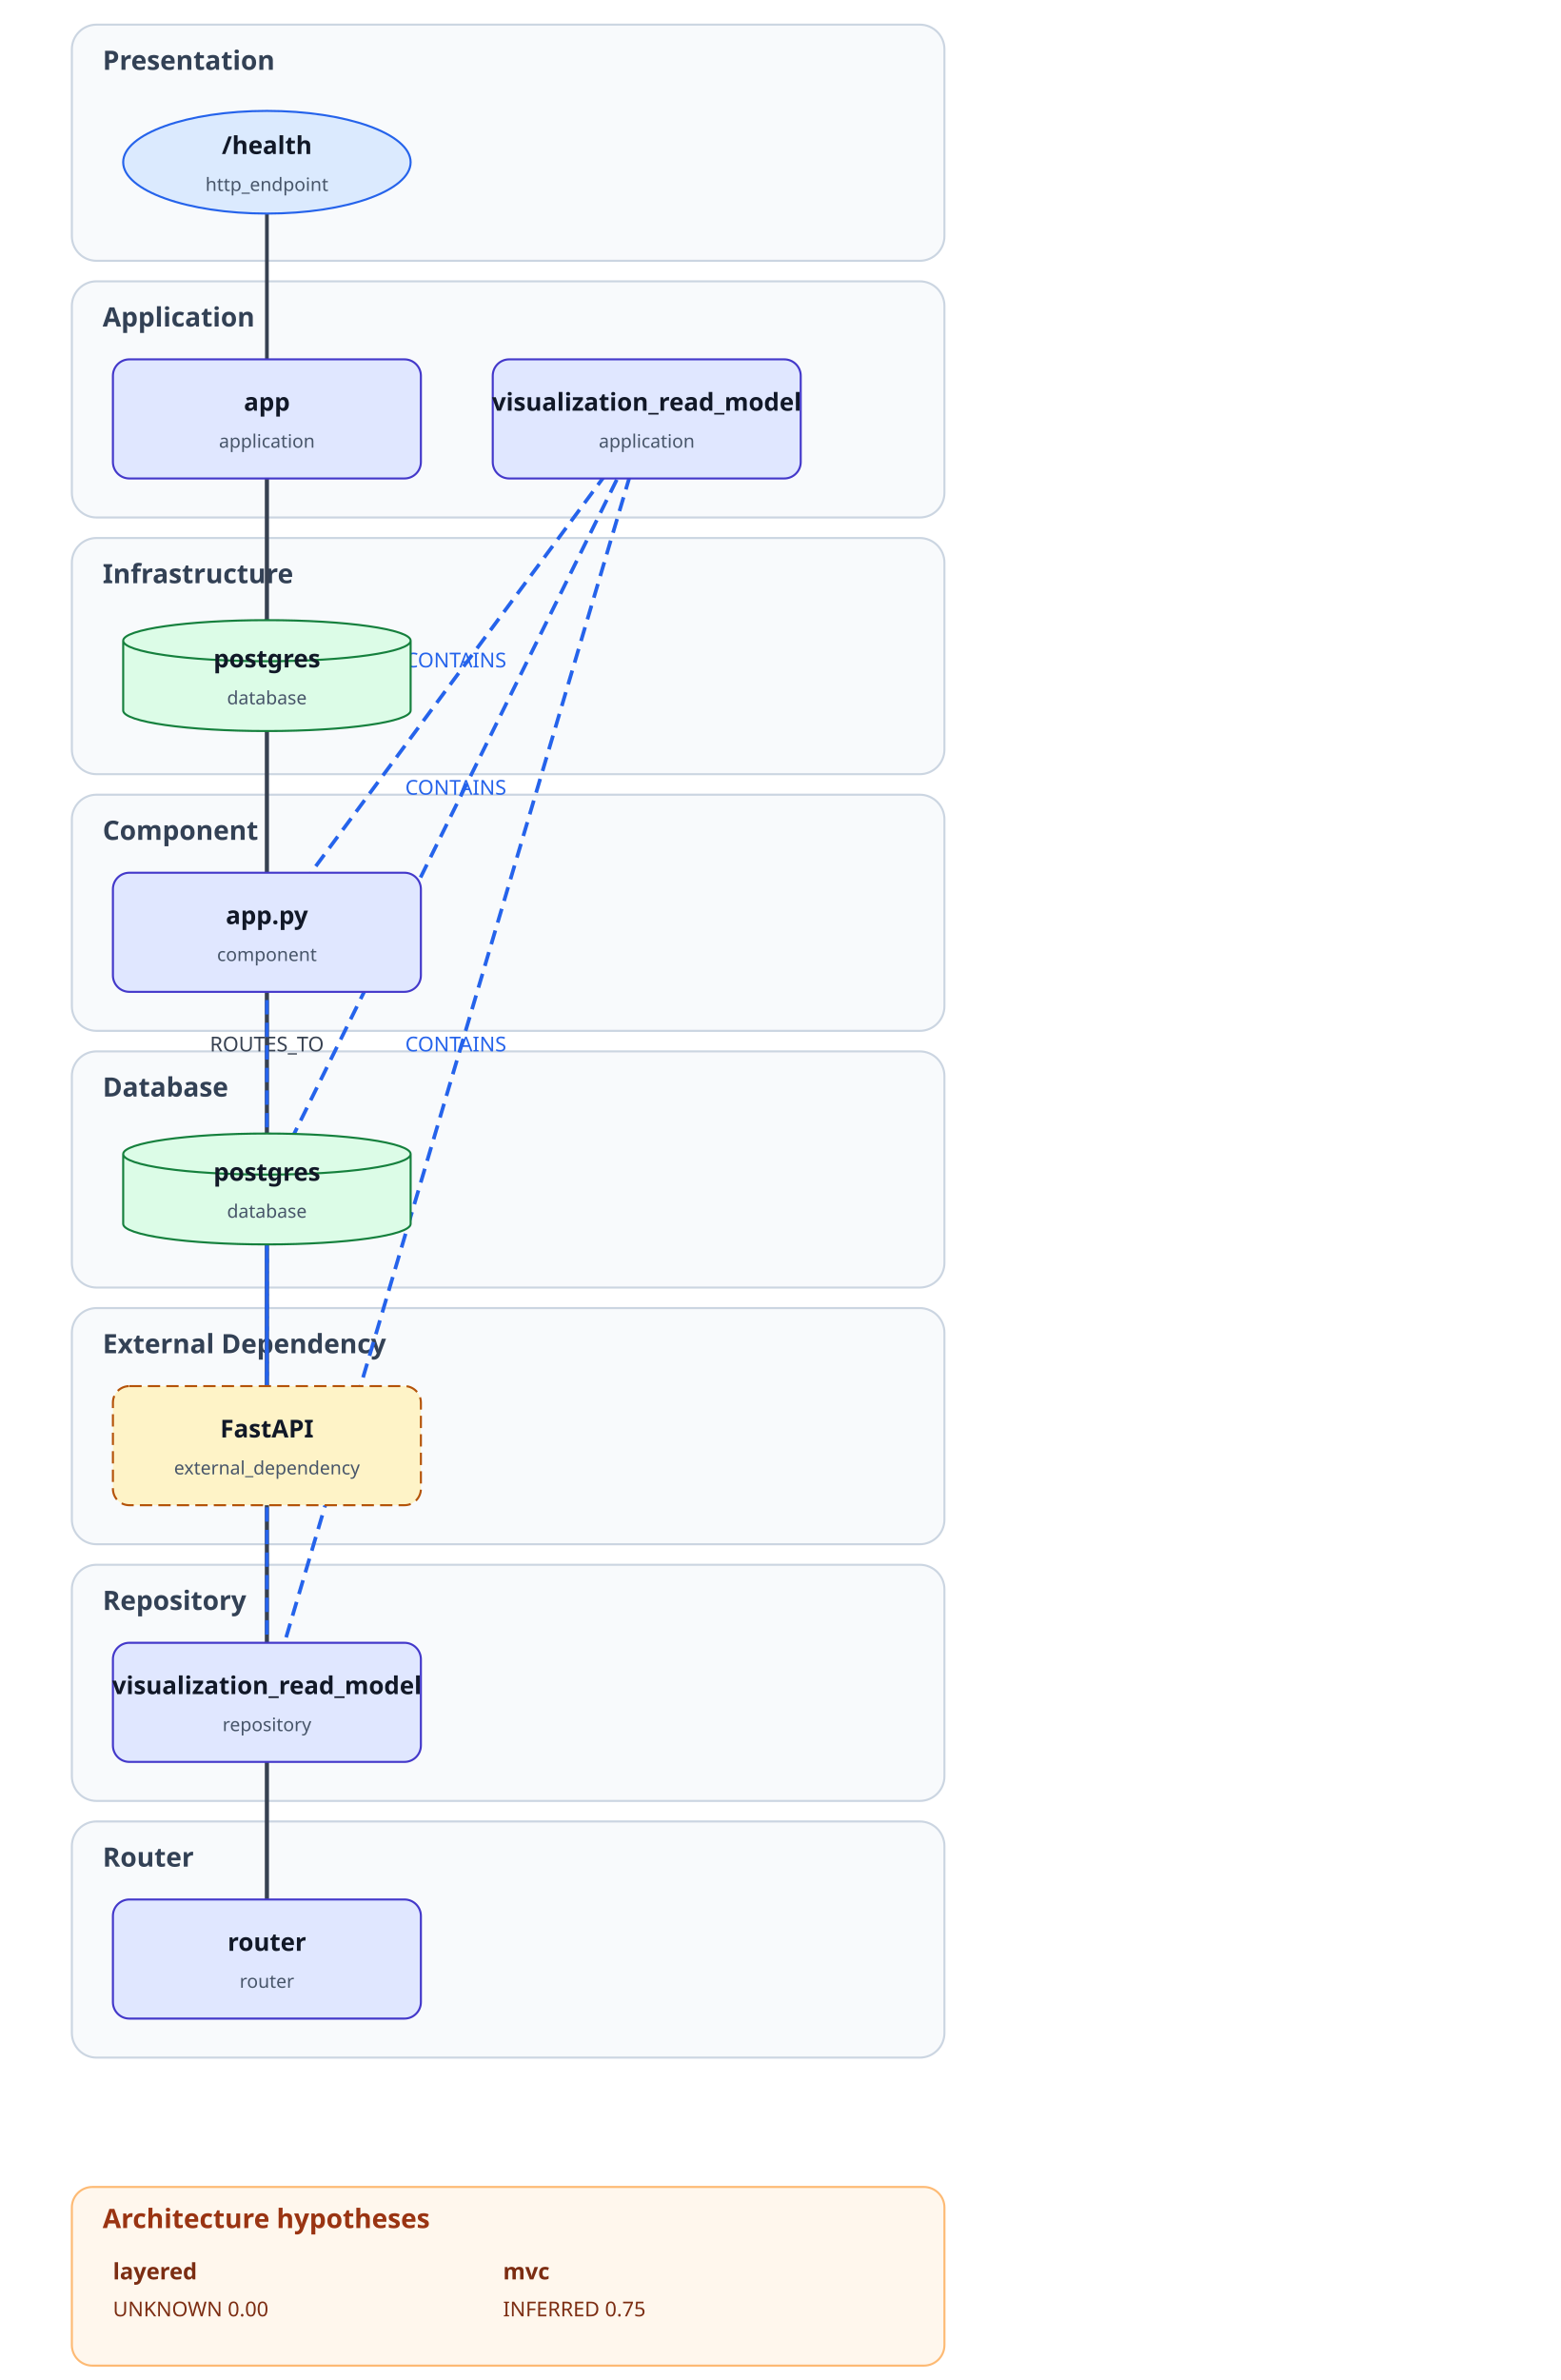
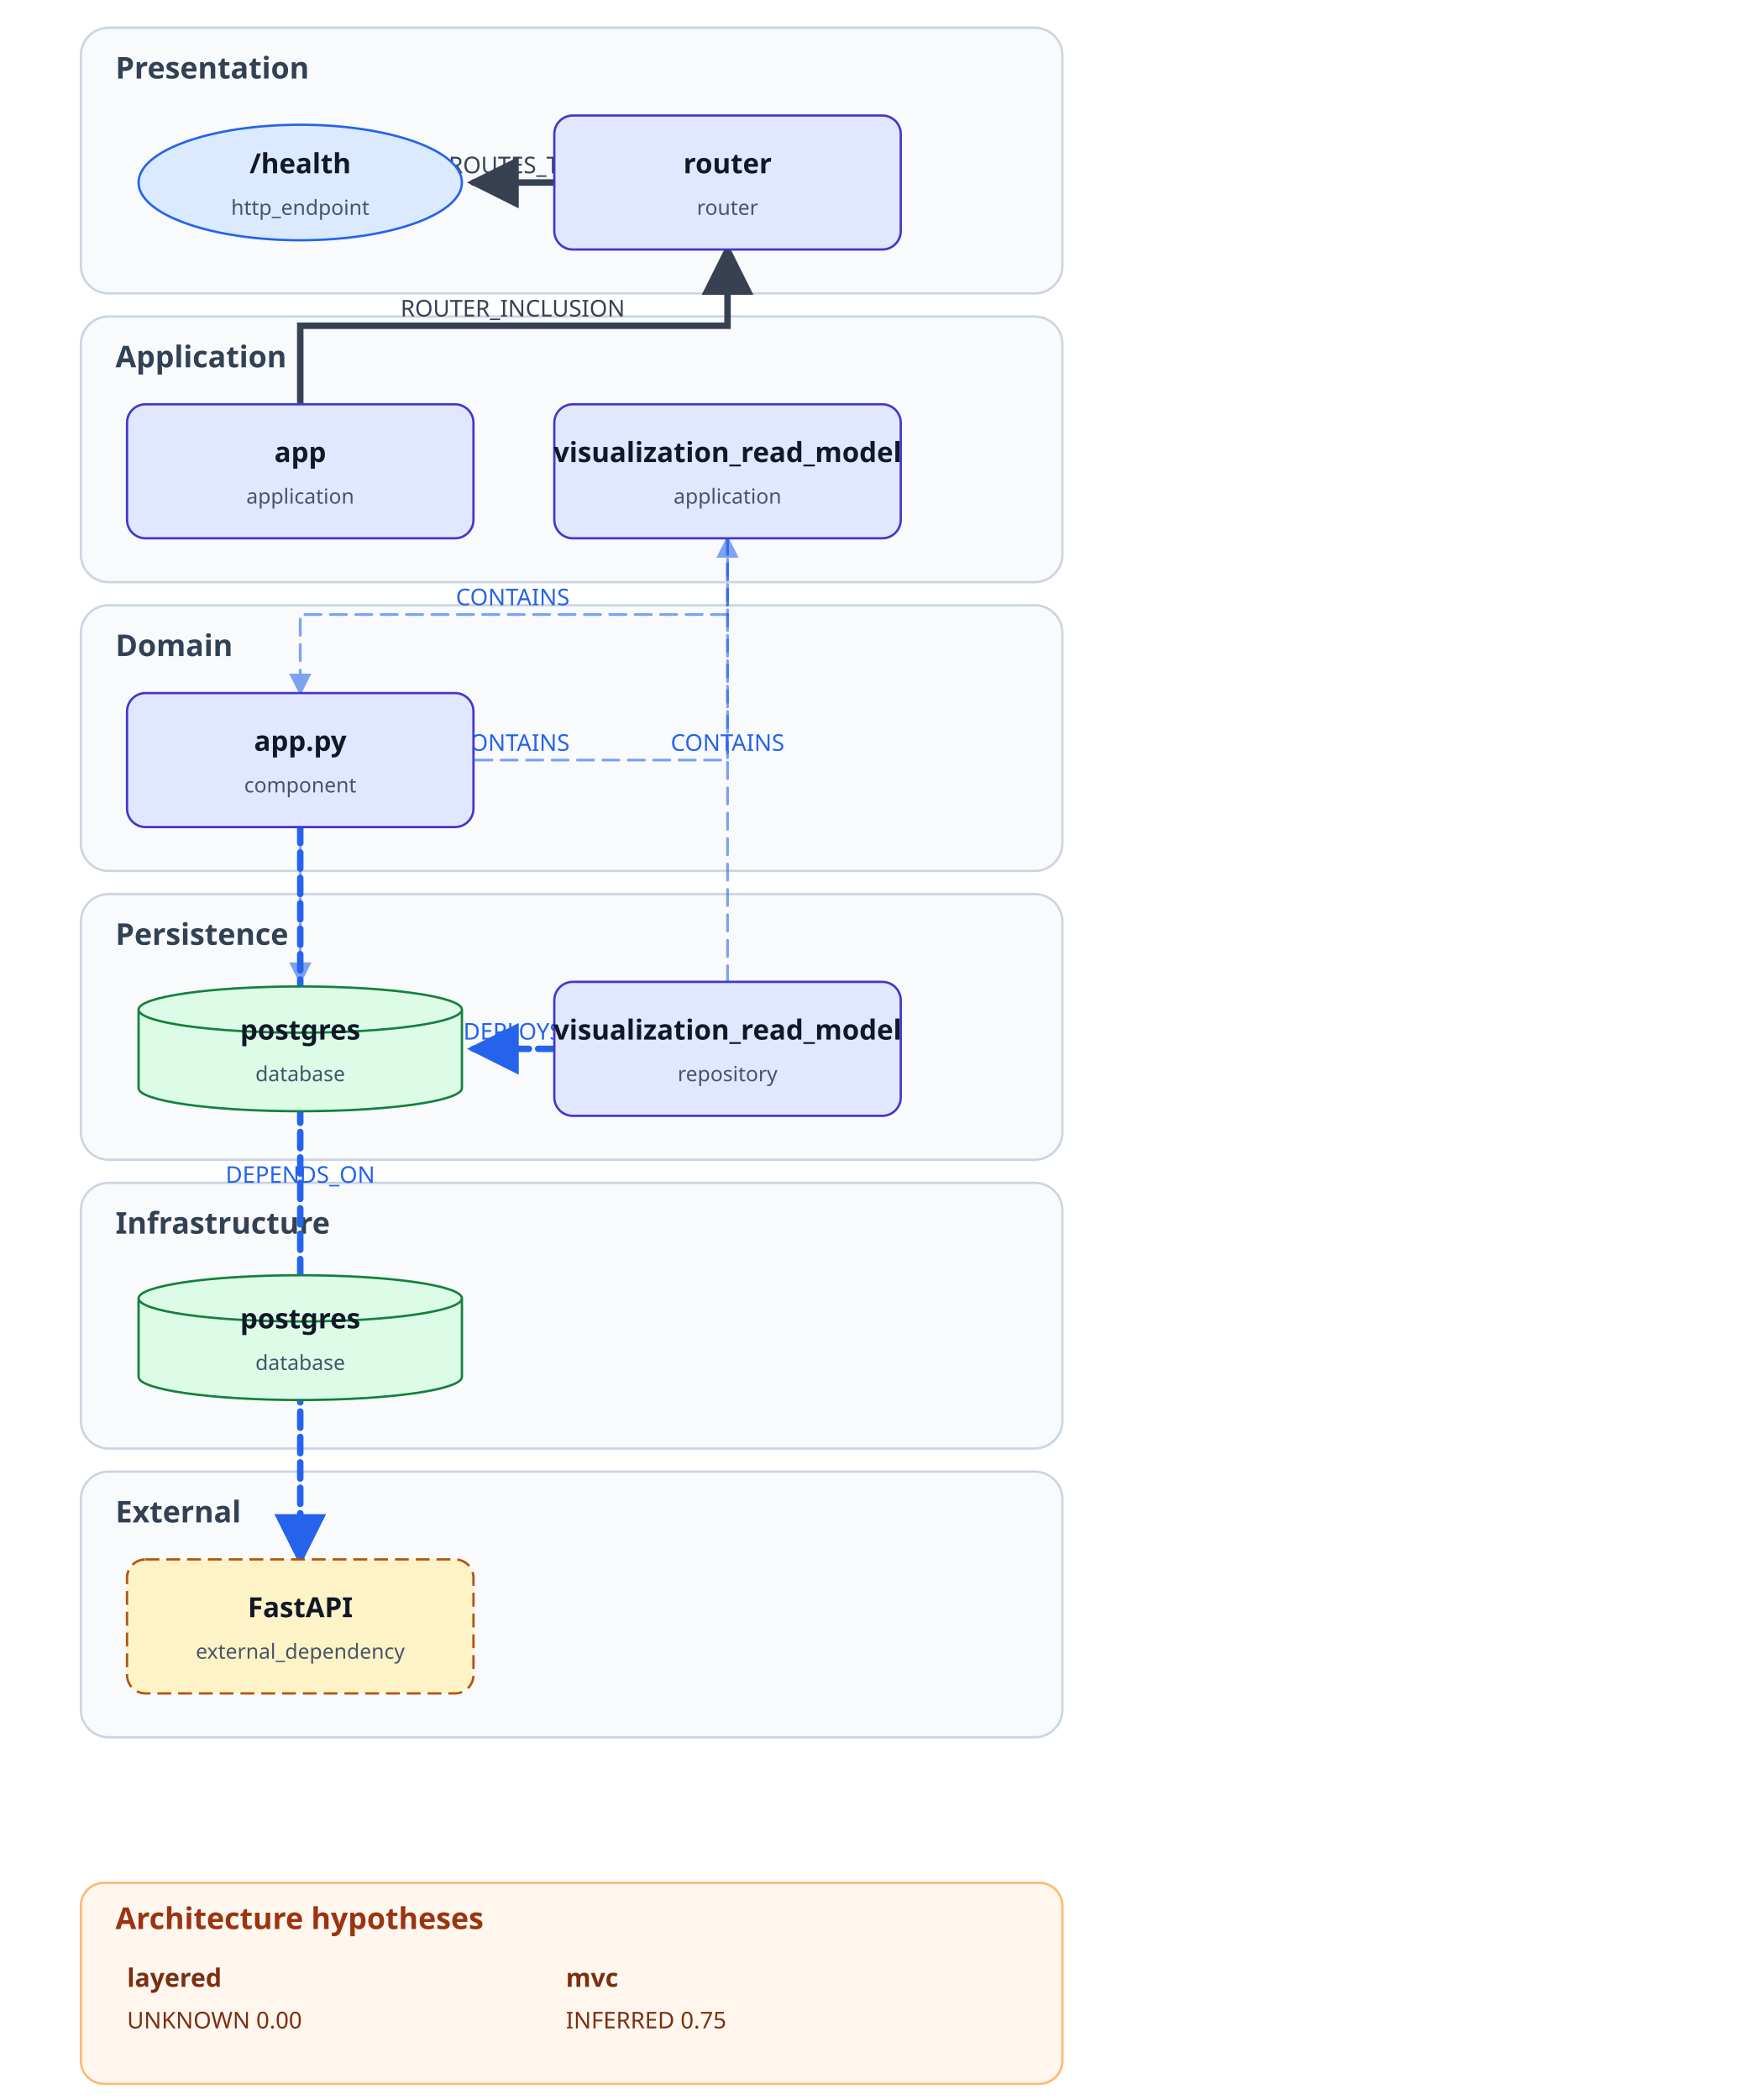
- <svg xmlns="http://www.w3.org/2000/svg" viewBox="0 0 760 1159" width="760" height="1159" role="img" aria-labelledby="title description">
+ <svg xmlns="http://www.w3.org/2000/svg" viewBox="0 0 760 909" width="760" height="909" role="img" aria-labelledby="title description">
  <defs>
    <marker id="arrow-observed" markerWidth="8" markerHeight="8" refX="7" refY="4" orient="auto" markerUnits="strokeWidth">
      <path d="M0,0 L8,4 L0,8 z" fill="#374151" />
    </marker>
    <marker id="arrow-inferred" markerWidth="8" markerHeight="8" refX="7" refY="4" orient="auto" markerUnits="strokeWidth">
      <path d="M0,0 L8,4 L0,8 z" fill="#2563eb" />
    </marker>
  </defs>
+   <style>.inspectable:hover{filter:brightness(0.94)}.edge-structural{stroke-linecap:round}.edge-architectural{stroke-linecap:round}</style>
  <g id="layout-bands" aria-label="semantic groups">
    <g id="group-presentation" data-layout-group="presentation">
      <rect x="35" y="12" width="425" height="115" rx="12" fill="#f8fafc" stroke="#cbd5e1" />
      <text x="50" y="34" font-family="sans-serif" font-size="13" font-weight="bold" fill="#334155">Presentation</text>
    </g>
    <g id="group-application" data-layout-group="application">
      <rect x="35" y="137" width="425" height="115" rx="12" fill="#f8fafc" stroke="#cbd5e1" />
      <text x="50" y="159" font-family="sans-serif" font-size="13" font-weight="bold" fill="#334155">Application</text>
    </g>
+     <g id="group-domain" data-layout-group="domain">
+       <rect x="35" y="262" width="425" height="115" rx="12" fill="#f8fafc" stroke="#cbd5e1" />
+       <text x="50" y="284" font-family="sans-serif" font-size="13" font-weight="bold" fill="#334155">Domain</text>
+     </g>
+     <g id="group-persistence" data-layout-group="persistence">
+       <rect x="35" y="387" width="425" height="115" rx="12" fill="#f8fafc" stroke="#cbd5e1" />
+       <text x="50" y="409" font-family="sans-serif" font-size="13" font-weight="bold" fill="#334155">Persistence</text>
+     </g>
    <g id="group-infrastructure" data-layout-group="infrastructure">
-       <rect x="35" y="262" width="425" height="115" rx="12" fill="#f8fafc" stroke="#cbd5e1" />
-       <text x="50" y="284" font-family="sans-serif" font-size="13" font-weight="bold" fill="#334155">Infrastructure</text>
+       <rect x="35" y="512" width="425" height="115" rx="12" fill="#f8fafc" stroke="#cbd5e1" />
+       <text x="50" y="534" font-family="sans-serif" font-size="13" font-weight="bold" fill="#334155">Infrastructure</text>
    </g>
-     <g id="group-component" data-layout-group="component">
-       <rect x="35" y="387" width="425" height="115" rx="12" fill="#f8fafc" stroke="#cbd5e1" />
-       <text x="50" y="409" font-family="sans-serif" font-size="13" font-weight="bold" fill="#334155">Component</text>
-     </g>
-     <g id="group-database" data-layout-group="database">
-       <rect x="35" y="512" width="425" height="115" rx="12" fill="#f8fafc" stroke="#cbd5e1" />
-       <text x="50" y="534" font-family="sans-serif" font-size="13" font-weight="bold" fill="#334155">Database</text>
-     </g>
-     <g id="group-external_dependency" data-layout-group="external_dependency">
+     <g id="group-external" data-layout-group="external">
      <rect x="35" y="637" width="425" height="115" rx="12" fill="#f8fafc" stroke="#cbd5e1" />
-       <text x="50" y="659" font-family="sans-serif" font-size="13" font-weight="bold" fill="#334155">External Dependency</text>
-     </g>
-     <g id="group-repository" data-layout-group="repository">
-       <rect x="35" y="762" width="425" height="115" rx="12" fill="#f8fafc" stroke="#cbd5e1" />
-       <text x="50" y="784" font-family="sans-serif" font-size="13" font-weight="bold" fill="#334155">Repository</text>
-     </g>
-     <g id="group-router" data-layout-group="router">
-       <rect x="35" y="887" width="425" height="115" rx="12" fill="#f8fafc" stroke="#cbd5e1" />
-       <text x="50" y="909" font-family="sans-serif" font-size="13" font-weight="bold" fill="#334155">Router</text>
+       <text x="50" y="659" font-family="sans-serif" font-size="13" font-weight="bold" fill="#334155">External</text>
    </g>
  </g>
-   <g id="edge-x-200c8453847e1f6a" data-read-model-id="200c8453847e1f6a" data-origin-ref="framework_fact:ROUTER_INCLUSION:app:router" data-evidence-refs="evidence:c226b23e54b4e760" data-status="observed" data-confidence="1.0">
-     <line x1="130" y1="204" x2="130" y2="954" stroke="#374151" stroke-width="1.8" marker-end="url(#arrow-observed)" />
-     <text x="130" y="575" font-family="sans-serif" font-size="10" fill="#374151" text-anchor="middle">ROUTER_INCLUSION</text>
+   <g id="edge-x-200c8453847e1f6a" data-read-model-id="200c8453847e1f6a" class="inspectable edge-architectural" data-source="4ef1f74bfd4c4fae" data-target="caa9ec5228fad8e7" data-kind="ROUTER_INCLUSION" data-relation-class="architectural" data-related-node-ids="4ef1f74bfd4c4fae,caa9ec5228fad8e7" data-hypothesis-associations="" data-origin-ref="framework_fact:ROUTER_INCLUSION:app:router" data-evidence-refs="evidence:c226b23e54b4e760" data-status="observed" data-confidence="1.0">
+     <path d="M130 175 L130 141 L315 141 L315 108" fill="none" stroke="#374151" stroke-width="2.8" opacity="1" marker-end="url(#arrow-observed)" />
+     <text x="222" y="137" font-family="sans-serif" font-size="10" fill="#374151" text-anchor="middle">ROUTER_INCLUSION</text>
  </g>
-   <g id="edge-x-3d97cdcf4c39daeb" data-read-model-id="3d97cdcf4c39daeb" data-origin-ref="architectural_edge:arch-edge:579b01ec9fb260df" data-evidence-refs="evidence:5aa71777559df75a" data-status="inferred" data-confidence="0.97">
-     <line x1="315" y1="204" x2="130" y2="454" stroke="#2563eb" stroke-width="1.8" stroke-dasharray="7 4" marker-end="url(#arrow-inferred)" />
+   <g id="edge-x-3d97cdcf4c39daeb" data-read-model-id="3d97cdcf4c39daeb" class="inspectable edge-structural" data-source="application:visualization_read_model" data-target="component:app.py" data-kind="CONTAINS" data-relation-class="structural" data-related-node-ids="application:visualization_read_model,component:app.py" data-hypothesis-associations="" data-origin-ref="architectural_edge:arch-edge:579b01ec9fb260df" data-evidence-refs="evidence:5aa71777559df75a" data-status="inferred" data-confidence="0.97">
+     <path d="M315 233 L315 266 L130 266 L130 300" fill="none" stroke="#2563eb" stroke-width="1.2" opacity="0.58" stroke-dasharray="7 4" marker-end="url(#arrow-inferred)" />
+     <text x="222" y="262" font-family="sans-serif" font-size="10" fill="#2563eb" text-anchor="middle">CONTAINS</text>
+   </g>
+   <g id="edge-x-070069c110eecc0c" data-read-model-id="070069c110eecc0c" class="inspectable edge-structural" data-source="application:visualization_read_model" data-target="component:docker-compose.yml" data-kind="CONTAINS" data-relation-class="structural" data-related-node-ids="application:visualization_read_model,component:docker-compose.yml" data-hypothesis-associations="" data-origin-ref="architectural_edge:arch-edge:3914a443e0e77d35" data-evidence-refs="evidence:04ba6364b3fa6efe" data-status="inferred" data-confidence="0.97">
+     <path d="M315 233 L315 329 L130 329 L130 425" fill="none" stroke="#2563eb" stroke-width="1.2" opacity="0.58" stroke-dasharray="7 4" marker-end="url(#arrow-inferred)" />
    <text x="222" y="325" font-family="sans-serif" font-size="10" fill="#2563eb" text-anchor="middle">CONTAINS</text>
  </g>
-   <g id="edge-x-070069c110eecc0c" data-read-model-id="070069c110eecc0c" data-origin-ref="architectural_edge:arch-edge:3914a443e0e77d35" data-evidence-refs="evidence:04ba6364b3fa6efe" data-status="inferred" data-confidence="0.97">
-     <line x1="315" y1="204" x2="130" y2="579" stroke="#2563eb" stroke-width="1.8" stroke-dasharray="7 4" marker-end="url(#arrow-inferred)" />
-     <text x="222" y="387" font-family="sans-serif" font-size="10" fill="#2563eb" text-anchor="middle">CONTAINS</text>
+   <g id="edge-b0fc145c464f3a14" data-read-model-id="b0fc145c464f3a14" class="inspectable edge-architectural" data-source="caa9ec5228fad8e7" data-target="6456eecb59ab5e81" data-kind="ROUTES_TO" data-relation-class="architectural" data-related-node-ids="caa9ec5228fad8e7,6456eecb59ab5e81" data-hypothesis-associations="mvc" data-origin-ref="framework_fact:HTTP_ENDPOINT:app.health" data-evidence-refs="evidence:0c503a2d5023612c,evidence:96f1b0a349aa457a" data-status="observed" data-confidence="1.0">
+     <path d="M240 79 L205 79" fill="none" stroke="#374151" stroke-width="2.8" opacity="1" marker-end="url(#arrow-observed)" />
+     <text x="222" y="75" font-family="sans-serif" font-size="10" fill="#374151" text-anchor="middle">ROUTES_TO</text>
  </g>
-   <g id="edge-b0fc145c464f3a14" data-read-model-id="b0fc145c464f3a14" data-origin-ref="framework_fact:HTTP_ENDPOINT:app.health" data-evidence-refs="evidence:0c503a2d5023612c,evidence:96f1b0a349aa457a" data-status="observed" data-confidence="1.0">
-     <line x1="130" y1="954" x2="130" y2="79" stroke="#374151" stroke-width="1.8" marker-end="url(#arrow-observed)" />
-     <text x="130" y="512" font-family="sans-serif" font-size="10" fill="#374151" text-anchor="middle">ROUTES_TO</text>
+   <g id="edge-x-9e9e048bc26a9d66" data-read-model-id="9e9e048bc26a9d66" class="inspectable edge-architectural" data-source="component:app.py" data-target="external.fastapi" data-kind="DEPENDS_ON" data-relation-class="architectural" data-related-node-ids="component:app.py,external.fastapi" data-hypothesis-associations="" data-origin-ref="architectural_edge:arch-edge:0213f08fff1adfb4" data-evidence-refs="evidence:5a8ad38e364eba04,evidence:5ccb77c59047c66b,evidence:8a9eedc35a6bc681,evidence:932edb0686265fcf,evidence:d0d41c926c4f99ad" data-status="inferred" data-confidence="0.97">
+     <path d="M130 358 L130 516 L130 516 L130 675" fill="none" stroke="#2563eb" stroke-width="2.8" opacity="1" stroke-dasharray="7 4" marker-end="url(#arrow-inferred)" />
+     <text x="130" y="512" font-family="sans-serif" font-size="10" fill="#2563eb" text-anchor="middle">DEPENDS_ON</text>
  </g>
-   <g id="edge-x-9e9e048bc26a9d66" data-read-model-id="9e9e048bc26a9d66" data-origin-ref="architectural_edge:arch-edge:0213f08fff1adfb4" data-evidence-refs="evidence:5a8ad38e364eba04,evidence:5ccb77c59047c66b,evidence:8a9eedc35a6bc681,evidence:932edb0686265fcf,evidence:d0d41c926c4f99ad" data-status="inferred" data-confidence="0.97">
-     <line x1="130" y1="454" x2="130" y2="704" stroke="#2563eb" stroke-width="1.8" stroke-dasharray="7 4" marker-end="url(#arrow-inferred)" />
-     <text x="130" y="575" font-family="sans-serif" font-size="10" fill="#2563eb" text-anchor="middle">DEPENDS_ON</text>
+   <g id="edge-x-1159b8f8ffb4d6c5" data-read-model-id="1159b8f8ffb4d6c5" class="inspectable edge-structural" data-source="repository:visualization_read_model" data-target="application:visualization_read_model" data-kind="CONTAINS" data-relation-class="structural" data-related-node-ids="repository:visualization_read_model,application:visualization_read_model" data-hypothesis-associations="" data-origin-ref="architectural_edge:arch-edge:2d0c144f864e6807" data-evidence-refs="evidence:fe8b5f75667f5e5a" data-status="inferred" data-confidence="0.97">
+     <path d="M315 425 L315 329 L315 329 L315 233" fill="none" stroke="#2563eb" stroke-width="1.2" opacity="0.58" stroke-dasharray="7 4" marker-end="url(#arrow-inferred)" />
+     <text x="315" y="325" font-family="sans-serif" font-size="10" fill="#2563eb" text-anchor="middle">CONTAINS</text>
  </g>
-   <g id="edge-x-1159b8f8ffb4d6c5" data-read-model-id="1159b8f8ffb4d6c5" data-origin-ref="architectural_edge:arch-edge:2d0c144f864e6807" data-evidence-refs="evidence:fe8b5f75667f5e5a" data-status="inferred" data-confidence="0.97">
-     <line x1="130" y1="829" x2="315" y2="204" stroke="#2563eb" stroke-width="1.8" stroke-dasharray="7 4" marker-end="url(#arrow-inferred)" />
-     <text x="222" y="512" font-family="sans-serif" font-size="10" fill="#2563eb" text-anchor="middle">CONTAINS</text>
+   <g id="edge-x-870c6bb1abcb03c6" data-read-model-id="870c6bb1abcb03c6" class="inspectable edge-architectural" data-source="repository:visualization_read_model" data-target="component:docker-compose.yml" data-kind="DEPLOYS" data-relation-class="architectural" data-related-node-ids="repository:visualization_read_model,component:docker-compose.yml" data-hypothesis-associations="" data-origin-ref="architectural_edge:arch-edge:6bec3c8d2d66de89" data-evidence-refs="evidence:docker_compose:docker-compose.yml:postgres,evidence:e6f8eefe0d55653e" data-status="inferred" data-confidence="0.97">
+     <path d="M240 454 L205 454" fill="none" stroke="#2563eb" stroke-width="2.8" opacity="1" stroke-dasharray="7 4" marker-end="url(#arrow-inferred)" />
+     <text x="222" y="450" font-family="sans-serif" font-size="10" fill="#2563eb" text-anchor="middle">DEPLOYS</text>
  </g>
-   <g id="edge-x-870c6bb1abcb03c6" data-read-model-id="870c6bb1abcb03c6" data-origin-ref="architectural_edge:arch-edge:6bec3c8d2d66de89" data-evidence-refs="evidence:docker_compose:docker-compose.yml:postgres,evidence:e6f8eefe0d55653e" data-status="inferred" data-confidence="0.97">
-     <line x1="130" y1="829" x2="130" y2="579" stroke="#2563eb" stroke-width="1.8" stroke-dasharray="7 4" marker-end="url(#arrow-inferred)" />
-     <text x="130" y="700" font-family="sans-serif" font-size="10" fill="#2563eb" text-anchor="middle">DEPLOYS</text>
-   </g>
-   <g id="node-x-4ef1f74bfd4c4fae" data-read-model-id="4ef1f74bfd4c4fae" data-origin-ref="framework:ROUTER_INCLUSION:app" data-evidence-refs="evidence:c226b23e54b4e760" data-status="observed" data-confidence="1.0" data-kind="application">
+   <g id="node-x-4ef1f74bfd4c4fae" data-read-model-id="4ef1f74bfd4c4fae" class="inspectable node-application" data-label="app" data-role="" data-layer="" data-related-edge-ids="200c8453847e1f6a" data-hypothesis-associations="" data-origin-ref="framework:ROUTER_INCLUSION:app" data-evidence-refs="evidence:c226b23e54b4e760" data-status="observed" data-confidence="1.0" data-kind="application">
    <rect x="55" y="175" width="150" height="58" rx="8" fill="#e0e7ff" stroke="#4338ca" />
    <text x="130" y="200" font-family="sans-serif" font-size="12" font-weight="bold" text-anchor="middle" fill="#111827">app</text>
    <text x="130" y="218" font-family="sans-serif" font-size="9" text-anchor="middle" fill="#475569">application</text>
  </g>
-   <g id="node-x-6456eecb59ab5e81" data-read-model-id="6456eecb59ab5e81" data-origin-ref="framework_fact:HTTP_ENDPOINT:app.health" data-evidence-refs="evidence:0c503a2d5023612c,evidence:96f1b0a349aa457a" data-status="observed" data-confidence="1.0" data-kind="endpoint">
+   <g id="node-x-6456eecb59ab5e81" data-read-model-id="6456eecb59ab5e81" class="inspectable node-endpoint" data-label="/health" data-role="http_endpoint" data-layer="" data-related-edge-ids="b0fc145c464f3a14" data-hypothesis-associations="mvc" data-origin-ref="framework_fact:HTTP_ENDPOINT:app.health" data-evidence-refs="evidence:0c503a2d5023612c,evidence:96f1b0a349aa457a" data-status="observed" data-confidence="1.0" data-kind="endpoint">
    <ellipse cx="130" cy="79" rx="70" ry="25" fill="#dbeafe" stroke="#2563eb" />
    <text x="130" y="75" font-family="sans-serif" font-size="12" font-weight="bold" text-anchor="middle" fill="#111827">/health</text>
    <text x="130" y="93" font-family="sans-serif" font-size="9" text-anchor="middle" fill="#475569">http_endpoint</text>
  </g>
-   <g id="node-application_visualization_read_model" data-read-model-id="application:visualization_read_model" data-origin-ref="architectural_node:application:visualization_read_model" data-evidence-refs="evidence:042f72b07d932568,evidence:6eea759f7a3dafc6,evidence:96f1b0a349aa457a,evidence:docker_compose:docker-compose.yml:postgres,evidence:f43b587afd6c9331,evidence:fe8b5f75667f5e5a" data-status="inferred" data-confidence="0.8" data-kind="application">
+   <g id="node-application_visualization_read_model" data-read-model-id="application:visualization_read_model" class="inspectable node-application" data-label="visualization_read_model" data-role="" data-layer="" data-related-edge-ids="070069c110eecc0c,1159b8f8ffb4d6c5,3d97cdcf4c39daeb" data-hypothesis-associations="mvc" data-origin-ref="architectural_node:application:visualization_read_model" data-evidence-refs="evidence:042f72b07d932568,evidence:6eea759f7a3dafc6,evidence:96f1b0a349aa457a,evidence:docker_compose:docker-compose.yml:postgres,evidence:f43b587afd6c9331,evidence:fe8b5f75667f5e5a" data-status="inferred" data-confidence="0.8" data-kind="application">
    <rect x="240" y="175" width="150" height="58" rx="8" fill="#e0e7ff" stroke="#4338ca" />
    <text x="315" y="200" font-family="sans-serif" font-size="12" font-weight="bold" text-anchor="middle" fill="#111827">visualization_read_model</text>
    <text x="315" y="218" font-family="sans-serif" font-size="9" text-anchor="middle" fill="#475569">application</text>
  </g>
-   <g id="node-caa9ec5228fad8e7" data-read-model-id="caa9ec5228fad8e7" data-origin-ref="framework:HTTP_ENDPOINT:router" data-evidence-refs="evidence:0c503a2d5023612c,evidence:96f1b0a349aa457a" data-status="observed" data-confidence="1.0" data-kind="router">
-     <rect x="55" y="925" width="150" height="58" rx="8" fill="#e0e7ff" stroke="#4338ca" />
-     <text x="130" y="950" font-family="sans-serif" font-size="12" font-weight="bold" text-anchor="middle" fill="#111827">router</text>
-     <text x="130" y="968" font-family="sans-serif" font-size="9" text-anchor="middle" fill="#475569">router</text>
+   <g id="node-caa9ec5228fad8e7" data-read-model-id="caa9ec5228fad8e7" class="inspectable node-router" data-label="router" data-role="" data-layer="" data-related-edge-ids="200c8453847e1f6a,b0fc145c464f3a14" data-hypothesis-associations="mvc" data-origin-ref="framework:HTTP_ENDPOINT:router" data-evidence-refs="evidence:0c503a2d5023612c,evidence:96f1b0a349aa457a" data-status="observed" data-confidence="1.0" data-kind="router">
+     <rect x="240" y="50" width="150" height="58" rx="8" fill="#e0e7ff" stroke="#4338ca" />
+     <text x="315" y="75" font-family="sans-serif" font-size="12" font-weight="bold" text-anchor="middle" fill="#111827">router</text>
+     <text x="315" y="93" font-family="sans-serif" font-size="9" text-anchor="middle" fill="#475569">router</text>
  </g>
-   <g id="node-component_app.py" data-read-model-id="component:app.py" data-origin-ref="architectural_node:component:app.py" data-evidence-refs="evidence:042f72b07d932568,evidence:6eea759f7a3dafc6,evidence:96f1b0a349aa457a,evidence:e72ad51150032838,evidence:f43b587afd6c9331" data-status="inferred" data-confidence="0.75" data-kind="component">
-     <rect x="55" y="425" width="150" height="58" rx="8" fill="#e0e7ff" stroke="#4338ca" />
-     <text x="130" y="450" font-family="sans-serif" font-size="12" font-weight="bold" text-anchor="middle" fill="#111827">app.py</text>
-     <text x="130" y="468" font-family="sans-serif" font-size="9" text-anchor="middle" fill="#475569">component</text>
+   <g id="node-component_app.py" data-read-model-id="component:app.py" class="inspectable node-component" data-label="app.py" data-role="" data-layer="" data-related-edge-ids="3d97cdcf4c39daeb,9e9e048bc26a9d66" data-hypothesis-associations="mvc" data-origin-ref="architectural_node:component:app.py" data-evidence-refs="evidence:042f72b07d932568,evidence:6eea759f7a3dafc6,evidence:96f1b0a349aa457a,evidence:e72ad51150032838,evidence:f43b587afd6c9331" data-status="inferred" data-confidence="0.75" data-kind="component">
+     <rect x="55" y="300" width="150" height="58" rx="8" fill="#e0e7ff" stroke="#4338ca" />
+     <text x="130" y="325" font-family="sans-serif" font-size="12" font-weight="bold" text-anchor="middle" fill="#111827">app.py</text>
+     <text x="130" y="343" font-family="sans-serif" font-size="9" text-anchor="middle" fill="#475569">component</text>
  </g>
-   <g id="node-component_docker-compose.yml" data-read-model-id="component:docker-compose.yml" data-origin-ref="architectural_node:component:docker-compose.yml" data-evidence-refs="evidence:2f717a7a2f271d19,evidence:docker_compose:docker-compose.yml:postgres" data-status="observed" data-confidence="1.0" data-kind="database">
+   <g id="node-component_docker-compose.yml" data-read-model-id="component:docker-compose.yml" class="inspectable node-database" data-label="postgres" data-role="" data-layer="" data-related-edge-ids="070069c110eecc0c,870c6bb1abcb03c6" data-hypothesis-associations="" data-origin-ref="architectural_node:component:docker-compose.yml" data-evidence-refs="evidence:2f717a7a2f271d19,evidence:docker_compose:docker-compose.yml:postgres" data-status="observed" data-confidence="1.0" data-kind="database">
+     <path d="M60,437 a70,10 0 1,0 140,0 a70,10 0 1,0 -140,0 v34 a70,10 0 1,0 140,0 v-34" fill="#dcfce7" stroke="#15803d" />
+     <text x="130" y="450" font-family="sans-serif" font-size="12" font-weight="bold" text-anchor="middle" fill="#111827">postgres</text>
+     <text x="130" y="468" font-family="sans-serif" font-size="9" text-anchor="middle" fill="#475569">database</text>
+   </g>
+   <g id="node-external.fastapi" data-read-model-id="external.fastapi" class="inspectable node-external_dependency" data-label="FastAPI" data-role="" data-layer="" data-related-edge-ids="9e9e048bc26a9d66" data-hypothesis-associations="" data-origin-ref="architectural_node:external.fastapi" data-evidence-refs="evidence:5ccb77c59047c66b,evidence:932edb0686265fcf,evidence:d8a6cd9f26211e0e" data-status="observed" data-confidence="0.45" data-kind="external_dependency">
+     <rect x="55" y="675" width="150" height="58" rx="8" fill="#fef3c7" stroke="#b45309" stroke-dasharray="6 3" />
+     <text x="130" y="700" font-family="sans-serif" font-size="12" font-weight="bold" text-anchor="middle" fill="#111827">FastAPI</text>
+     <text x="130" y="718" font-family="sans-serif" font-size="9" text-anchor="middle" fill="#475569">external_dependency</text>
+   </g>
+   <g id="node-infrastructure_compose_docker-compose.yml_postgres" data-read-model-id="infrastructure:compose:docker-compose.yml:postgres" class="inspectable node-database" data-label="postgres" data-role="database" data-layer="" data-related-edge-ids="" data-hypothesis-associations="" data-origin-ref="architectural_node:infrastructure:compose:docker-compose.yml:postgres" data-evidence-refs="evidence:docker_compose:docker-compose.yml:postgres" data-status="observed" data-confidence="1.0" data-kind="database">
    <path d="M60,562 a70,10 0 1,0 140,0 a70,10 0 1,0 -140,0 v34 a70,10 0 1,0 140,0 v-34" fill="#dcfce7" stroke="#15803d" />
    <text x="130" y="575" font-family="sans-serif" font-size="12" font-weight="bold" text-anchor="middle" fill="#111827">postgres</text>
    <text x="130" y="593" font-family="sans-serif" font-size="9" text-anchor="middle" fill="#475569">database</text>
  </g>
-   <g id="node-external.fastapi" data-read-model-id="external.fastapi" data-origin-ref="architectural_node:external.fastapi" data-evidence-refs="evidence:5ccb77c59047c66b,evidence:932edb0686265fcf,evidence:d8a6cd9f26211e0e" data-status="observed" data-confidence="0.45" data-kind="external_dependency">
-     <rect x="55" y="675" width="150" height="58" rx="8" fill="#fef3c7" stroke="#b45309" stroke-dasharray="6 3" />
-     <text x="130" y="700" font-family="sans-serif" font-size="12" font-weight="bold" text-anchor="middle" fill="#111827">FastAPI</text>
-     <text x="130" y="718" font-family="sans-serif" font-size="9" text-anchor="middle" fill="#475569">external_dependency</text>
-   </g>
-   <g id="node-infrastructure_compose_docker-compose.yml_postgres" data-read-model-id="infrastructure:compose:docker-compose.yml:postgres" data-origin-ref="architectural_node:infrastructure:compose:docker-compose.yml:postgres" data-evidence-refs="evidence:docker_compose:docker-compose.yml:postgres" data-status="observed" data-confidence="1.0" data-kind="database">
-     <path d="M60,312 a70,10 0 1,0 140,0 a70,10 0 1,0 -140,0 v34 a70,10 0 1,0 140,0 v-34" fill="#dcfce7" stroke="#15803d" />
-     <text x="130" y="325" font-family="sans-serif" font-size="12" font-weight="bold" text-anchor="middle" fill="#111827">postgres</text>
-     <text x="130" y="343" font-family="sans-serif" font-size="9" text-anchor="middle" fill="#475569">database</text>
-   </g>
-   <g id="node-repository_visualization_read_model" data-read-model-id="repository:visualization_read_model" data-origin-ref="architectural_node:repository:visualization_read_model" data-evidence-refs="" data-status="observed" data-confidence="1.0" data-kind="repository">
-     <rect x="55" y="800" width="150" height="58" rx="8" fill="#e0e7ff" stroke="#4338ca" />
-     <text x="130" y="825" font-family="sans-serif" font-size="12" font-weight="bold" text-anchor="middle" fill="#111827">visualization_read_model</text>
-     <text x="130" y="843" font-family="sans-serif" font-size="9" text-anchor="middle" fill="#475569">repository</text>
+   <g id="node-repository_visualization_read_model" data-read-model-id="repository:visualization_read_model" class="inspectable node-repository" data-label="visualization_read_model" data-role="" data-layer="" data-related-edge-ids="1159b8f8ffb4d6c5,870c6bb1abcb03c6" data-hypothesis-associations="" data-origin-ref="architectural_node:repository:visualization_read_model" data-evidence-refs="" data-status="observed" data-confidence="1.0" data-kind="repository">
+     <rect x="240" y="425" width="150" height="58" rx="8" fill="#e0e7ff" stroke="#4338ca" />
+     <text x="315" y="450" font-family="sans-serif" font-size="12" font-weight="bold" text-anchor="middle" fill="#111827">visualization_read_model</text>
+     <text x="315" y="468" font-family="sans-serif" font-size="9" text-anchor="middle" fill="#475569">repository</text>
  </g>
  <g id="architecture-hypotheses" aria-label="Architecture hypotheses">
-     <rect x="35" y="1065" width="425" height="87" rx="10" fill="#fff7ed" stroke="#fdba74" />
-     <text x="50" y="1085" font-family="sans-serif" font-size="13" font-weight="bold" fill="#9a3412">Architecture hypotheses</text>
-     <g id="hypothesis-layered" data-read-model-id="layered" data-evidence-refs="" data-status="unknown" data-confidence="0.0">
-       <text x="55" y="1110" font-family="sans-serif" font-size="11" font-weight="bold" fill="#7c2d12">layered</text>
-       <text x="55" y="1128" font-family="sans-serif" font-size="10" fill="#7c2d12">UNKNOWN 0.00</text>
+     <rect x="35" y="815" width="425" height="87" rx="10" fill="#fff7ed" stroke="#fdba74" />
+     <text x="50" y="835" font-family="sans-serif" font-size="13" font-weight="bold" fill="#9a3412">Architecture hypotheses</text>
+     <g id="hypothesis-layered" data-read-model-id="layered" class="inspectable hypothesis" data-pattern="layered" data-supporting-evidence="" data-contradicting-evidence="" data-explanation="No evidence-bearing cross-layer relation was available; layer names alone are insufficient." data-evidence-refs="" data-status="unknown" data-confidence="0.0">
+       <text x="55" y="860" font-family="sans-serif" font-size="11" font-weight="bold" fill="#7c2d12">layered</text>
+       <text x="55" y="878" font-family="sans-serif" font-size="10" fill="#7c2d12">UNKNOWN 0.00</text>
    </g>
-     <g id="hypothesis-mvc" data-read-model-id="mvc" data-evidence-refs="evidence:158bef3920b14d36,evidence:96f1b0a349aa457a,evidence:f43b587afd6c9331" data-status="inferred" data-confidence="0.75">
-       <text x="245" y="1110" font-family="sans-serif" font-size="11" font-weight="bold" fill="#7c2d12">mvc</text>
-       <text x="245" y="1128" font-family="sans-serif" font-size="10" fill="#7c2d12">INFERRED 0.75</text>
+     <g id="hypothesis-mvc" data-read-model-id="mvc" class="inspectable hypothesis" data-pattern="mvc" data-supporting-evidence="evidence:158bef3920b14d36,evidence:96f1b0a349aa457a,evidence:f43b587afd6c9331" data-contradicting-evidence="" data-explanation="MVC hypothesis uses 1 supporting relation(s) and 0 contradicting relation(s)." data-evidence-refs="evidence:158bef3920b14d36,evidence:96f1b0a349aa457a,evidence:f43b587afd6c9331" data-status="inferred" data-confidence="0.75">
+       <text x="245" y="860" font-family="sans-serif" font-size="11" font-weight="bold" fill="#7c2d12">mvc</text>
+       <text x="245" y="878" font-family="sans-serif" font-size="10" fill="#7c2d12">INFERRED 0.75</text>
    </g>
  </g>
</svg>
